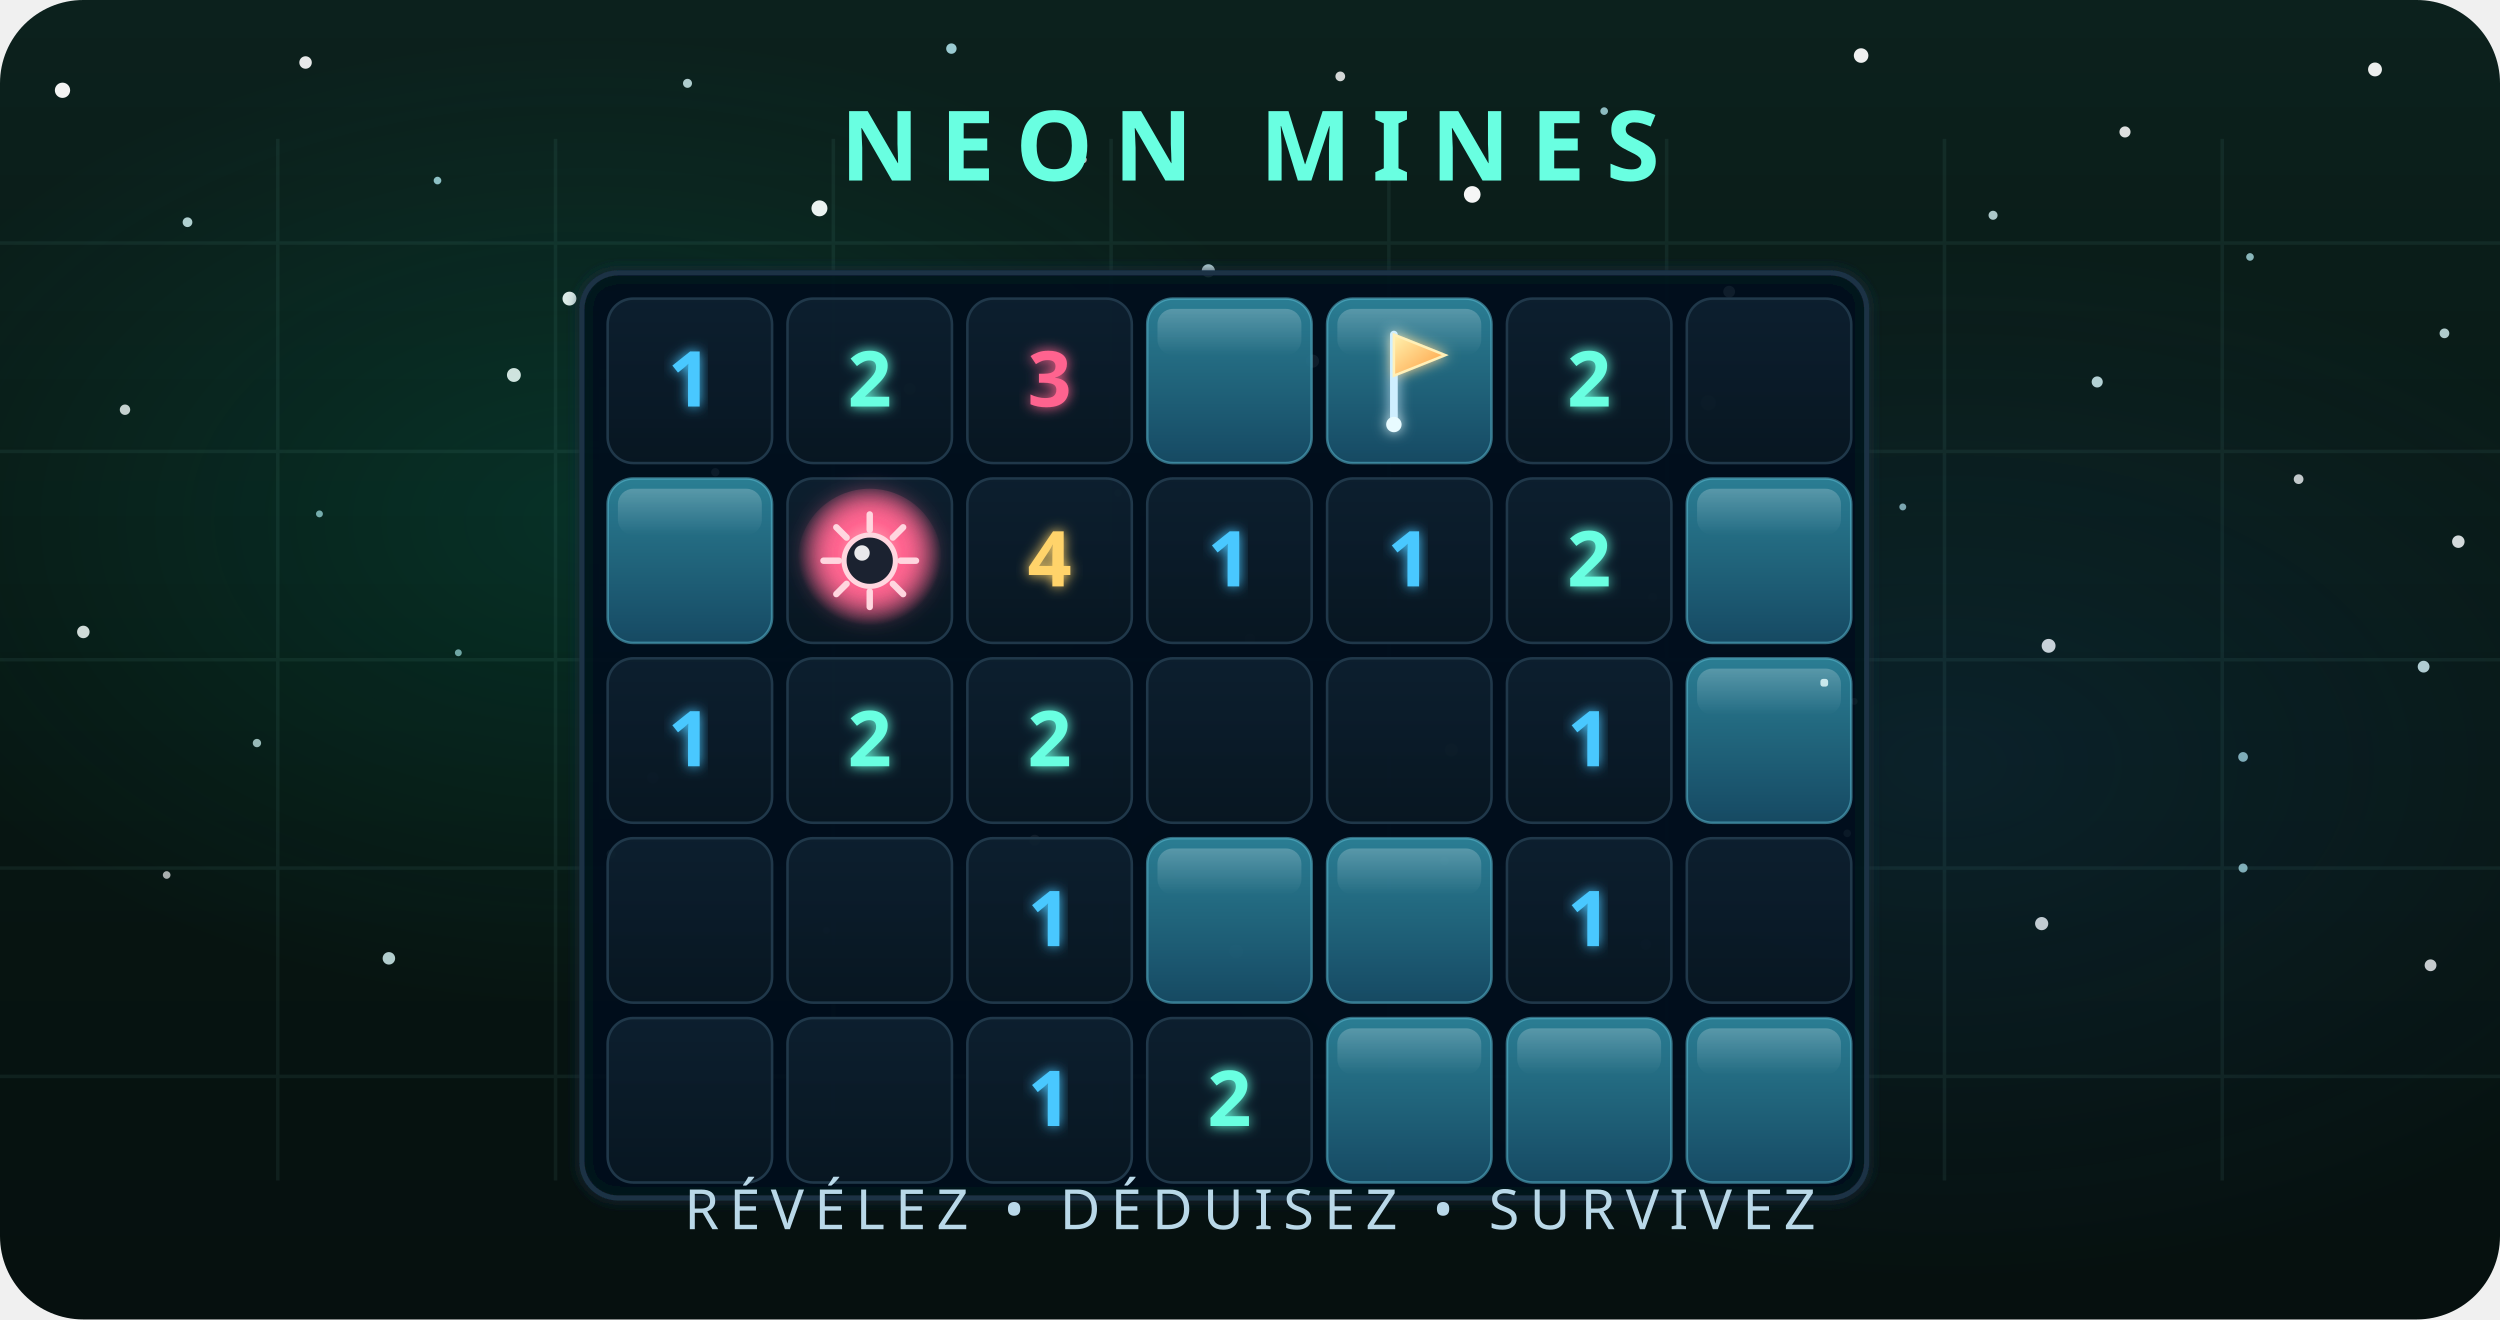
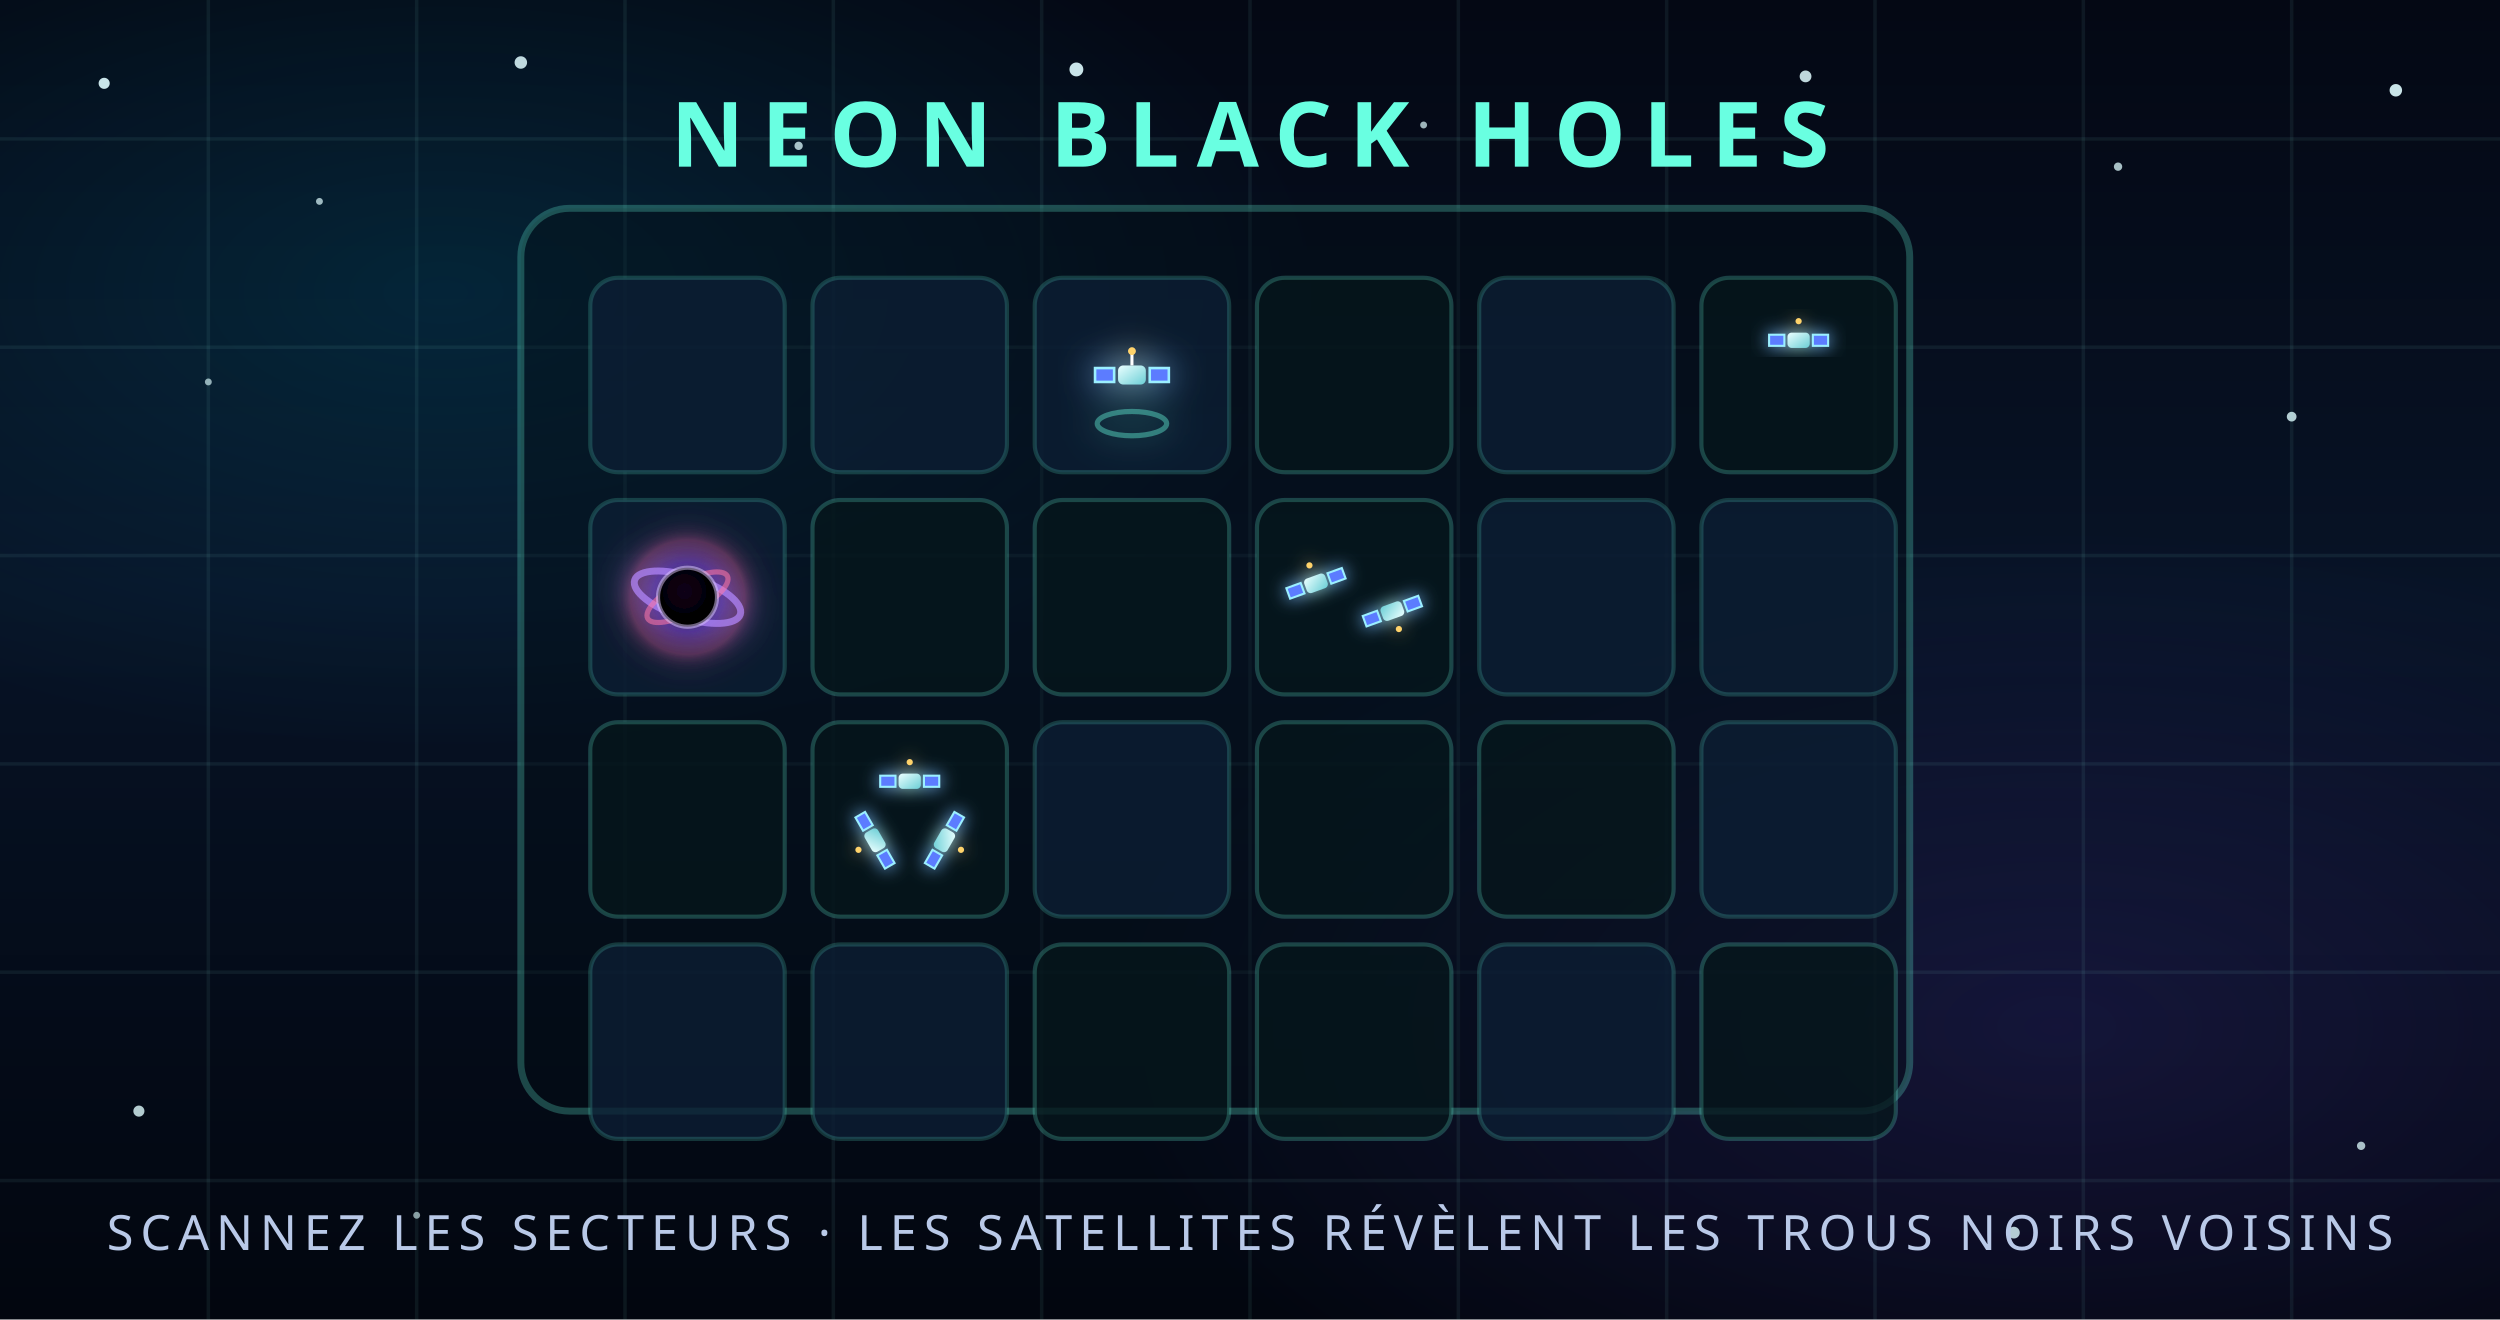
<svg xmlns="http://www.w3.org/2000/svg" viewBox="0 0 720 380" role="img" aria-labelledby="title desc">
  <defs>
    <linearGradient id="bg" x1="0" y1="0" x2="0" y2="1">
-       <stop offset="0" stop-color="#0c211d" />
-       <stop offset="0.52" stop-color="#071713" />
-       <stop offset="1" stop-color="#06100f" />
+       <stop offset="0" stop-color="#040814" />
+       <stop offset="0.45" stop-color="#071326" />
+       <stop offset="1" stop-color="#02060f" />
    </linearGradient>
-     <linearGradient id="tile" x1="0" y1="0" x2="0" y2="1">
-       <stop offset="0" stop-color="#2f8aa0" stop-opacity="0.9" />
-       <stop offset="1" stop-color="#174c66" stop-opacity="0.95" />
+     <radialGradient id="neb1" cx="18%" cy="22%" r="35%">
+       <stop offset="0" stop-color="#00d2ff" stop-opacity="0.12" />
+       <stop offset="1" stop-color="#00d2ff" stop-opacity="0" />
+     </radialGradient>
+     <radialGradient id="neb2" cx="82%" cy="78%" r="38%">
+       <stop offset="0" stop-color="#7850ff" stop-opacity="0.14" />
+       <stop offset="1" stop-color="#7850ff" stop-opacity="0" />
+     </radialGradient>
+     <radialGradient id="holeGlow" cx="50%" cy="50%" r="50%">
+       <stop offset="0" stop-color="#140028" stop-opacity="0" />
+       <stop offset="0.45" stop-color="#783cff" stop-opacity="0.28" />
+       <stop offset="0.75" stop-color="#ff64a0" stop-opacity="0.2" />
+       <stop offset="1" stop-color="#000" stop-opacity="0" />
+     </radialGradient>
+     <radialGradient id="core" cx="45%" cy="40%" r="55%">
+       <stop offset="0" stop-color="#120018" />
+       <stop offset="0.6" stop-color="#050008" />
+       <stop offset="1" stop-color="#000" />
+     </radialGradient>
+     <linearGradient id="sat" x1="0" y1="0" x2="1" y2="1">
+       <stop offset="0" stop-color="#eaffff" />
+       <stop offset="1" stop-color="#6ccfd6" />
    </linearGradient>
-     <linearGradient id="tileHi" x1="0" y1="0" x2="0" y2="1">
-       <stop offset="0" stop-color="#ffffff" stop-opacity="0.22" />
-       <stop offset="1" stop-color="#ffffff" stop-opacity="0" />
-     </linearGradient>
-     <linearGradient id="rev" x1="0" y1="0" x2="0" y2="1">
-       <stop offset="0" stop-color="#0e2130" stop-opacity="0.9" />
-       <stop offset="1" stop-color="#081722" stop-opacity="0.92" />
-     </linearGradient>
-     <linearGradient id="flag" x1="0" y1="0" x2="1" y2="1">
-       <stop offset="0" stop-color="#fff3b0" />
-       <stop offset="1" stop-color="#ff9b3d" />
-     </linearGradient>
-     <radialGradient id="mineGlow" cx="50%" cy="45%" r="50%">
-       <stop offset="0" stop-color="#ffb0be" />
-       <stop offset="0.45" stop-color="#ff648f" />
-       <stop offset="1" stop-color="#ff648f" stop-opacity="0" />
-     </radialGradient>
-     <radialGradient id="neb1" cx="50%" cy="50%" r="50%">
-       <stop offset="0" stop-color="#00e0a5" stop-opacity="0.12" />
-       <stop offset="1" stop-color="#00e0a5" stop-opacity="0" />
-     </radialGradient>
-     <radialGradient id="neb2" cx="50%" cy="50%" r="50%">
-       <stop offset="0" stop-color="#2468b9" stop-opacity="0.14" />
-       <stop offset="1" stop-color="#2468b9" stop-opacity="0" />
-     </radialGradient>
-     <filter id="glowC" x="-40%" y="-40%" width="180%" height="180%">
-       <feGaussianBlur stdDeviation="4" result="b" />
+     <filter id="glow" x="-50%" y="-50%" width="200%" height="200%">
+       <feGaussianBlur stdDeviation="5" result="b" />
      <feMerge>
        <feMergeNode in="b" />
        <feMergeNode in="SourceGraphic" />
      </feMerge>
    </filter>
-     <filter id="glowS" x="-30%" y="-30%" width="160%" height="160%">
+     <filter id="soft" x="-30%" y="-30%" width="160%" height="160%">
      <feGaussianBlur stdDeviation="2.5" result="b" />
      <feMerge>
        <feMergeNode in="b" />
        <feMergeNode in="SourceGraphic" />
      </feMerge>
    </filter>
-     <filter id="glow" x="-40%" y="-40%" width="180%" height="180%">
-       <feGaussianBlur stdDeviation="6" result="b" />
-       <feMerge>
-         <feMergeNode in="b" />
-         <feMergeNode in="SourceGraphic" />
-       </feMerge>
-     </filter>
  </defs>
-   <rect width="720" height="380" rx="24" fill="url(#bg)" />
-   <g class="stars" aria-hidden="true">
-     <circle cx="18" cy="26" r="2.2" fill="#ffffff" opacity="0.95" />
-     <circle cx="54" cy="64" r="1.4" fill="#dffcff" opacity="0.8" />
-     <circle cx="88" cy="18" r="1.8" fill="#ffffff" opacity="0.9" />
-     <circle cx="126" cy="52" r="1.1" fill="#bff6ff" opacity="0.75" />
-     <circle cx="164" cy="86" r="2.0" fill="#ffffff" opacity="0.92" />
-     <circle cx="198" cy="24" r="1.3" fill="#dffcff" opacity="0.78" />
-     <circle cx="236" cy="60" r="2.3" fill="#ffffff" opacity="0.95" />
-     <circle cx="274" cy="14" r="1.5" fill="#bff6ff" opacity="0.8" />
-     <circle cx="312" cy="46" r="1.0" fill="#ffffff" opacity="0.7" />
-     <circle cx="348" cy="78" r="1.9" fill="#dffcff" opacity="0.88" />
-     <circle cx="386" cy="22" r="1.4" fill="#ffffff" opacity="0.82" />
-     <circle cx="424" cy="56" r="2.4" fill="#ffffff" opacity="0.96" />
-     <circle cx="462" cy="32" r="1.1" fill="#bff6ff" opacity="0.72" />
-     <circle cx="498" cy="84" r="1.7" fill="#dffcff" opacity="0.84" />
-     <circle cx="536" cy="16" r="2.1" fill="#ffffff" opacity="0.93" />
-     <circle cx="574" cy="62" r="1.3" fill="#dffcff" opacity="0.76" />
-     <circle cx="612" cy="38" r="1.6" fill="#ffffff" opacity="0.86" />
-     <circle cx="648" cy="74" r="1.1" fill="#bff6ff" opacity="0.7" />
-     <circle cx="684" cy="20" r="2.0" fill="#ffffff" opacity="0.92" />
-     <circle cx="704" cy="96" r="1.4" fill="#dffcff" opacity="0.78" />
-     <circle cx="36" cy="118" r="1.5" fill="#ffffff" opacity="0.8" />
-     <circle cx="92" cy="148" r="1.0" fill="#bff6ff" opacity="0.65" />
-     <circle cx="148" cy="108" r="2.0" fill="#ffffff" opacity="0.88" />
-     <circle cx="206" cy="136" r="1.2" fill="#dffcff" opacity="0.72" />
-     <circle cx="262" cy="112" r="1.7" fill="#ffffff" opacity="0.84" />
-     <circle cx="322" cy="142" r="1.1" fill="#bff6ff" opacity="0.68" />
-     <circle cx="378" cy="104" r="1.9" fill="#dffcff" opacity="0.86" />
-     <circle cx="438" cy="132" r="1.3" fill="#ffffff" opacity="0.76" />
-     <circle cx="492" cy="116" r="2.2" fill="#ffffff" opacity="0.9" />
-     <circle cx="548" cy="146" r="1.0" fill="#bff6ff" opacity="0.66" />
-     <circle cx="604" cy="110" r="1.6" fill="#dffcff" opacity="0.82" />
-     <circle cx="662" cy="138" r="1.4" fill="#ffffff" opacity="0.78" />
-     <circle cx="708" cy="156" r="1.8" fill="#ffffff" opacity="0.85" />
-     <circle cx="24" cy="182" r="1.8" fill="#ffffff" opacity="0.84" />
-     <circle cx="74" cy="214" r="1.2" fill="#dffcff" opacity="0.7" />
-     <circle cx="132" cy="188" r="1.0" fill="#bff6ff" opacity="0.62" />
-     <circle cx="188" cy="224" r="1.6" fill="#ffffff" opacity="0.8" />
-     <circle cx="246" cy="176" r="2.1" fill="#dffcff" opacity="0.86" />
-     <circle cx="304" cy="208" r="1.1" fill="#ffffff" opacity="0.68" />
-     <circle cx="360" cy="184" r="1.5" fill="#bff6ff" opacity="0.74" />
-     <circle cx="418" cy="216" r="1.9" fill="#ffffff" opacity="0.88" />
-     <circle cx="476" cy="172" r="1.3" fill="#dffcff" opacity="0.72" />
-     <circle cx="534" cy="202" r="1.0" fill="#ffffff" opacity="0.64" />
-     <circle cx="590" cy="186" r="2.0" fill="#ffffff" opacity="0.85" />
-     <circle cx="646" cy="218" r="1.4" fill="#bff6ff" opacity="0.7" />
-     <circle cx="698" cy="192" r="1.7" fill="#dffcff" opacity="0.82" />
-     <circle cx="48" cy="252" r="1.1" fill="#ffffff" opacity="0.66" />
-     <circle cx="112" cy="276" r="1.8" fill="#dffcff" opacity="0.8" />
-     <circle cx="176" cy="246" r="1.3" fill="#bff6ff" opacity="0.7" />
-     <circle cx="238" cy="268" r="1.0" fill="#ffffff" opacity="0.6" />
-     <circle cx="298" cy="242" r="1.6" fill="#ffffff" opacity="0.78" />
-     <circle cx="356" cy="274" r="2.0" fill="#dffcff" opacity="0.84" />
-     <circle cx="416" cy="248" r="1.2" fill="#bff6ff" opacity="0.68" />
-     <circle cx="474" cy="272" r="1.5" fill="#ffffff" opacity="0.76" />
-     <circle cx="532" cy="240" r="1.1" fill="#dffcff" opacity="0.64" />
-     <circle cx="588" cy="266" r="1.9" fill="#ffffff" opacity="0.82" />
-     <circle cx="646" cy="250" r="1.3" fill="#bff6ff" opacity="0.7" />
-     <circle cx="700" cy="278" r="1.7" fill="#ffffff" opacity="0.8" />
+   <rect width="720" height="380" fill="url(#bg)" />
+   <rect width="720" height="380" fill="url(#neb1)" />
+   <rect width="720" height="380" fill="url(#neb2)" />
+   <g fill="#dffcff">
+     <circle cx="30" cy="24" r="1.6" opacity="0.9" />
+     <circle cx="92" cy="58" r="1" opacity="0.7" />
+     <circle cx="150" cy="18" r="1.8" opacity="0.85" />
+     <circle cx="230" cy="42" r="1.2" opacity="0.75" />
+     <circle cx="310" cy="20" r="2" opacity="0.9" />
+     <circle cx="410" cy="36" r="1" opacity="0.7" />
+     <circle cx="520" cy="22" r="1.7" opacity="0.85" />
+     <circle cx="610" cy="48" r="1.2" opacity="0.75" />
+     <circle cx="690" cy="26" r="1.8" opacity="0.9" />
+     <circle cx="60" cy="110" r="1" opacity="0.65" />
+     <circle cx="660" cy="120" r="1.4" opacity="0.8" />
+     <circle cx="40" cy="320" r="1.6" opacity="0.8" />
+     <circle cx="680" cy="330" r="1.2" opacity="0.75" />
+     <circle cx="120" cy="350" r="1" opacity="0.6" />
+     <circle cx="580" cy="355" r="1.7" opacity="0.8" />
  </g>
-   <ellipse cx="170" cy="150" rx="220" ry="140" fill="url(#neb1)" />
-   <ellipse cx="560" cy="220" rx="240" ry="150" fill="url(#neb2)" />
-   <g stroke="#9bfff0" stroke-width="1" opacity="0.06">
-     <path d="M0 70h720M0 130h720M0 190h720M0 250h720M0 310h720" />
-     <path d="M80 40v300M160 40v300M240 40v300M320 40v300M400 40v300M480 40v300M560 40v300M640 40v300" />
+   <g stroke="#9bfff0" stroke-opacity="0.07" stroke-width="1">
+     <path d="M0 40H720M0 100H720M0 160H720M0 220H720M0 280H720M0 340H720" />
+     <path d="M60 0V380M120 0V380M180 0V380M240 0V380M300 0V380M360 0V380M420 0V380M480 0V380M540 0V380M600 0V380M660 0V380" />
  </g>
-   <text x="360" y="52" text-anchor="middle" fill="#69ffe1" font-family="system-ui,Segoe UI,sans-serif" font-weight="800" font-size="28" letter-spacing="6">NEON MINES</text>
-   <g transform="translate(175 86) scale(0.74)">
-     <rect x="-10" y="-10" width="500" height="360" rx="14" fill="#06131d" fill-opacity="0.72" stroke="#1a3344" stroke-width="2" filter="url(#glowS)" />
-     <g transform="translate(0,0)">
-       <rect x="0" y="0" width="64" height="64" rx="10" fill="url(#rev)" stroke="#20384a" />
-       <text x="32" y="42" text-anchor="middle" font-family="'Space Grotesk', system-ui, sans-serif" font-size="30" font-weight="800" fill="#49c8ff" filter="url(#glowS)">1</text>
-     </g>
-     <g transform="translate(70,0)">
-       <rect x="0" y="0" width="64" height="64" rx="10" fill="url(#rev)" stroke="#20384a" />
-       <text x="32" y="42" text-anchor="middle" font-family="'Space Grotesk', system-ui, sans-serif" font-size="30" font-weight="800" fill="#69ffe1" filter="url(#glowS)">2</text>
-     </g>
-     <g transform="translate(140,0)">
-       <rect x="0" y="0" width="64" height="64" rx="10" fill="url(#rev)" stroke="#20384a" />
-       <text x="32" y="42" text-anchor="middle" font-family="'Space Grotesk', system-ui, sans-serif" font-size="30" font-weight="800" fill="#ff648f" filter="url(#glowS)">3</text>
-     </g>
-     <g transform="translate(210,0)">
-       <rect x="0" y="0" width="64" height="64" rx="10" fill="url(#tile)" stroke="#5ab8d0" stroke-opacity="0.55" />
-       <rect x="4" y="4" width="56" height="18" rx="6" fill="url(#tileHi)" />
-     </g>
-     <g transform="translate(280,0)">
-       <rect x="0" y="0" width="64" height="64" rx="10" fill="url(#tile)" stroke="#5ab8d0" stroke-opacity="0.55" />
-       <rect x="4" y="4" width="56" height="18" rx="6" fill="url(#tileHi)" />
-       <g filter="url(#glowS)">
-         <line x1="26" y1="14" x2="26" y2="48" stroke="#cfefff" stroke-width="3" stroke-linecap="round" />
-         <path d="M26 14 L46 22 L26 30 Z" fill="url(#flag)" stroke="#fff0b8" stroke-width="1" />
-         <circle cx="26" cy="49" r="3" fill="#e8fbff" />
+   <text x="360" y="48" text-anchor="middle" fill="#69ffe1" font-family="system-ui,'Space Grotesk',sans-serif" font-weight="800" font-size="26" letter-spacing="5">NEON BLACK HOLES</text>
+   <g transform="translate(160,70)">
+     <rect x="-10" y="-10" width="400" height="260" rx="14" fill="rgba(4,14,22,0.4)" stroke="#69ffe1" stroke-opacity="0.25" stroke-width="2" />
+     <g stroke="#69ffe1" stroke-opacity="0.18" stroke-width="1.2">
+       <g fill="rgba(12,30,52,0.78)">
+         <rect x="10" y="10" width="56" height="56" rx="8" />
+         <rect x="74" y="10" width="56" height="56" rx="8" />
+         <rect x="138" y="10" width="56" height="56" rx="8" />
+         <rect x="266" y="10" width="56" height="56" rx="8" />
+         <rect x="10" y="74" width="56" height="56" rx="8" />
+         <rect x="266" y="74" width="56" height="56" rx="8" />
+         <rect x="330" y="74" width="56" height="56" rx="8" />
+         <rect x="138" y="138" width="56" height="56" rx="8" />
+         <rect x="330" y="138" width="56" height="56" rx="8" />
+         <rect x="10" y="202" width="56" height="56" rx="8" />
+         <rect x="74" y="202" width="56" height="56" rx="8" />
+         <rect x="266" y="202" width="56" height="56" rx="8" />
+       </g>
+       <g fill="rgba(6,22,28,0.78)" stroke-opacity="0.22">
+         <rect x="202" y="10" width="56" height="56" rx="8" />
+         <rect x="330" y="10" width="56" height="56" rx="8" />
+         <rect x="74" y="74" width="56" height="56" rx="8" />
+         <rect x="138" y="74" width="56" height="56" rx="8" />
+         <rect x="202" y="74" width="56" height="56" rx="8" />
+         <rect x="10" y="138" width="56" height="56" rx="8" />
+         <rect x="74" y="138" width="56" height="56" rx="8" />
+         <rect x="202" y="138" width="56" height="56" rx="8" />
+         <rect x="266" y="138" width="56" height="56" rx="8" />
+         <rect x="138" y="202" width="56" height="56" rx="8" />
+         <rect x="202" y="202" width="56" height="56" rx="8" />
+         <rect x="330" y="202" width="56" height="56" rx="8" />
      </g>
    </g>
-     <g transform="translate(350,0)">
-       <rect x="0" y="0" width="64" height="64" rx="10" fill="url(#rev)" stroke="#20384a" />
-       <text x="32" y="42" text-anchor="middle" font-family="'Space Grotesk', system-ui, sans-serif" font-size="30" font-weight="800" fill="#69ffe1" filter="url(#glowS)">2</text>
+     <g transform="translate(230,102)" filter="url(#soft)">
+       <g transform="translate(-11,-4) rotate(-20)">
+         <rect x="-3.2" y="-2.2" width="6.4" height="4.4" rx="1.2" fill="url(#sat)" />
+         <rect x="-8.5" y="-1.6" width="4.4" height="3.2" fill="#5b7cff" stroke="#9befff" stroke-width="0.6" />
+         <rect x="4.1" y="-1.6" width="4.4" height="3.2" fill="#5b7cff" stroke="#9befff" stroke-width="0.6" />
+         <circle cx="0" cy="-5.5" r="0.9" fill="#ffd36b" />
+       </g>
+       <g transform="translate(11,4) rotate(160)">
+         <rect x="-3.2" y="-2.2" width="6.4" height="4.4" rx="1.2" fill="url(#sat)" />
+         <rect x="-8.5" y="-1.6" width="4.4" height="3.2" fill="#5b7cff" stroke="#9befff" stroke-width="0.6" />
+         <rect x="4.1" y="-1.6" width="4.4" height="3.2" fill="#5b7cff" stroke="#9befff" stroke-width="0.6" />
+         <circle cx="0" cy="-5.5" r="0.9" fill="#ffd36b" />
+       </g>
    </g>
-     <g transform="translate(420,0)">
-       <rect x="0" y="0" width="64" height="64" rx="10" fill="url(#rev)" stroke="#20384a" />
+     <g transform="translate(358,38)" filter="url(#soft)">
+       <g transform="translate(0,-10)">
+         <rect x="-3.2" y="-2.2" width="6.4" height="4.4" rx="1.2" fill="url(#sat)" />
+         <rect x="-8.5" y="-1.6" width="4.4" height="3.2" fill="#5b7cff" stroke="#9befff" stroke-width="0.6" />
+         <rect x="4.1" y="-1.6" width="4.4" height="3.2" fill="#5b7cff" stroke="#9befff" stroke-width="0.6" />
+         <circle cx="0" cy="-5.5" r="0.9" fill="#ffd36b" />
+       </g>
    </g>
-     <g transform="translate(0,70)">
-       <rect x="0" y="0" width="64" height="64" rx="10" fill="url(#tile)" stroke="#5ab8d0" stroke-opacity="0.55" />
-       <rect x="4" y="4" width="56" height="18" rx="6" fill="url(#tileHi)" />
+     <g transform="translate(102,166)" filter="url(#soft)">
+       <g transform="translate(0,-11)">
+         <rect x="-3.2" y="-2.2" width="6.4" height="4.4" rx="1.2" fill="url(#sat)" />
+         <rect x="-8.5" y="-1.6" width="4.4" height="3.2" fill="#5b7cff" stroke="#9befff" stroke-width="0.6" />
+         <rect x="4.1" y="-1.6" width="4.4" height="3.2" fill="#5b7cff" stroke="#9befff" stroke-width="0.6" />
+         <circle cx="0" cy="-5.5" r="0.9" fill="#ffd36b" />
+       </g>
+       <g transform="translate(10,6) rotate(120)">
+         <rect x="-3.2" y="-2.2" width="6.4" height="4.4" rx="1.2" fill="url(#sat)" />
+         <rect x="-8.5" y="-1.6" width="4.4" height="3.2" fill="#5b7cff" stroke="#9befff" stroke-width="0.6" />
+         <rect x="4.1" y="-1.6" width="4.4" height="3.2" fill="#5b7cff" stroke="#9befff" stroke-width="0.6" />
+         <circle cx="0" cy="-5.5" r="0.9" fill="#ffd36b" />
+       </g>
+       <g transform="translate(-10,6) rotate(240)">
+         <rect x="-3.2" y="-2.2" width="6.4" height="4.4" rx="1.2" fill="url(#sat)" />
+         <rect x="-8.5" y="-1.6" width="4.4" height="3.2" fill="#5b7cff" stroke="#9befff" stroke-width="0.6" />
+         <rect x="4.1" y="-1.6" width="4.4" height="3.2" fill="#5b7cff" stroke="#9befff" stroke-width="0.6" />
+         <circle cx="0" cy="-5.5" r="0.9" fill="#ffd36b" />
+       </g>
    </g>
-     <g transform="translate(70,70)">
-       <rect x="0" y="0" width="64" height="64" rx="10" fill="url(#rev)" stroke="#20384a" />
-       <circle cx="32" cy="32" r="28" fill="url(#mineGlow)" filter="url(#glowC)" />
-       <circle cx="32" cy="32" r="10" fill="#1b2230" stroke="#ffd6df" stroke-width="2" />
-       <g stroke="#ffd6df" stroke-width="2.5" stroke-linecap="round">
-         <line x1="32" y1="14" x2="32" y2="20" />
-         <line x1="32" y1="44" x2="32" y2="50" />
-         <line x1="14" y1="32" x2="20" y2="32" />
-         <line x1="44" y1="32" x2="50" y2="32" />
-         <line x1="19" y1="19" x2="23" y2="23" />
-         <line x1="41" y1="41" x2="45" y2="45" />
-         <line x1="45" y1="19" x2="41" y2="23" />
-         <line x1="23" y1="41" x2="19" y2="45" />
+     <g transform="translate(38,102)" filter="url(#glow)">
+       <circle cx="0" cy="0" r="22" fill="url(#holeGlow)" />
+       <ellipse cx="0" cy="0" rx="16" ry="6" fill="none" stroke="#b58aff" stroke-opacity="0.7" stroke-width="2" transform="rotate(18)" />
+       <ellipse cx="0" cy="0" rx="13" ry="4.5" fill="none" stroke="#ff78aa" stroke-opacity="0.55" stroke-width="1.5" transform="rotate(-28)" />
+       <circle cx="0" cy="0" r="8.5" fill="url(#core)" stroke="#dcc8ff" stroke-opacity="0.5" stroke-width="1.2" />
+     </g>
+     <g transform="translate(166,38)" filter="url(#glow)">
+       <g transform="scale(1.25)">
+         <rect x="-3.2" y="-2.2" width="6.4" height="4.4" rx="1.2" fill="url(#sat)" />
+         <rect x="-8.5" y="-1.6" width="4.4" height="3.2" fill="#5b7cff" stroke="#9befff" stroke-width="0.6" />
+         <rect x="4.1" y="-1.6" width="4.4" height="3.2" fill="#5b7cff" stroke="#9befff" stroke-width="0.6" />
+         <line x1="0" y1="-2.2" x2="0" y2="-5.2" stroke="#fff" stroke-width="0.7" />
+         <circle cx="0" cy="-5.5" r="0.9" fill="#ffd36b" />
      </g>
-       <circle cx="29" cy="29" r="3" fill="#ffffff" opacity="0.9" />
-     </g>
-     <g transform="translate(140,70)">
-       <rect x="0" y="0" width="64" height="64" rx="10" fill="url(#rev)" stroke="#20384a" />
-       <text x="32" y="42" text-anchor="middle" font-family="'Space Grotesk', system-ui, sans-serif" font-size="30" font-weight="800" fill="#ffd36b" filter="url(#glowS)">4</text>
-     </g>
-     <g transform="translate(210,70)">
-       <rect x="0" y="0" width="64" height="64" rx="10" fill="url(#rev)" stroke="#20384a" />
-       <text x="32" y="42" text-anchor="middle" font-family="'Space Grotesk', system-ui, sans-serif" font-size="30" font-weight="800" fill="#49c8ff" filter="url(#glowS)">1</text>
-     </g>
-     <g transform="translate(280,70)">
-       <rect x="0" y="0" width="64" height="64" rx="10" fill="url(#rev)" stroke="#20384a" />
-       <text x="32" y="42" text-anchor="middle" font-family="'Space Grotesk', system-ui, sans-serif" font-size="30" font-weight="800" fill="#49c8ff" filter="url(#glowS)">1</text>
-     </g>
-     <g transform="translate(350,70)">
-       <rect x="0" y="0" width="64" height="64" rx="10" fill="url(#rev)" stroke="#20384a" />
-       <text x="32" y="42" text-anchor="middle" font-family="'Space Grotesk', system-ui, sans-serif" font-size="30" font-weight="800" fill="#69ffe1" filter="url(#glowS)">2</text>
-     </g>
-     <g transform="translate(420,70)">
-       <rect x="0" y="0" width="64" height="64" rx="10" fill="url(#tile)" stroke="#5ab8d0" stroke-opacity="0.55" />
-       <rect x="4" y="4" width="56" height="18" rx="6" fill="url(#tileHi)" />
-     </g>
-     <g transform="translate(0,140)">
-       <rect x="0" y="0" width="64" height="64" rx="10" fill="url(#rev)" stroke="#20384a" />
-       <text x="32" y="42" text-anchor="middle" font-family="'Space Grotesk', system-ui, sans-serif" font-size="30" font-weight="800" fill="#49c8ff" filter="url(#glowS)">1</text>
-     </g>
-     <g transform="translate(70,140)">
-       <rect x="0" y="0" width="64" height="64" rx="10" fill="url(#rev)" stroke="#20384a" />
-       <text x="32" y="42" text-anchor="middle" font-family="'Space Grotesk', system-ui, sans-serif" font-size="30" font-weight="800" fill="#69ffe1" filter="url(#glowS)">2</text>
-     </g>
-     <g transform="translate(140,140)">
-       <rect x="0" y="0" width="64" height="64" rx="10" fill="url(#rev)" stroke="#20384a" />
-       <text x="32" y="42" text-anchor="middle" font-family="'Space Grotesk', system-ui, sans-serif" font-size="30" font-weight="800" fill="#69ffe1" filter="url(#glowS)">2</text>
-     </g>
-     <g transform="translate(210,140)">
-       <rect x="0" y="0" width="64" height="64" rx="10" fill="url(#rev)" stroke="#20384a" />
-     </g>
-     <g transform="translate(280,140)">
-       <rect x="0" y="0" width="64" height="64" rx="10" fill="url(#rev)" stroke="#20384a" />
-     </g>
-     <g transform="translate(350,140)">
-       <rect x="0" y="0" width="64" height="64" rx="10" fill="url(#rev)" stroke="#20384a" />
-       <text x="32" y="42" text-anchor="middle" font-family="'Space Grotesk', system-ui, sans-serif" font-size="30" font-weight="800" fill="#49c8ff" filter="url(#glowS)">1</text>
-     </g>
-     <g transform="translate(420,140)">
-       <rect x="0" y="0" width="64" height="64" rx="10" fill="url(#tile)" stroke="#5ab8d0" stroke-opacity="0.55" />
-       <rect x="4" y="4" width="56" height="18" rx="6" fill="url(#tileHi)" />
-       <rect x="52" y="8" width="3" height="3" rx="1" fill="#eaffff" opacity="0.8" />
-     </g>
-     <g transform="translate(0,210)">
-       <rect x="0" y="0" width="64" height="64" rx="10" fill="url(#rev)" stroke="#20384a" />
-     </g>
-     <g transform="translate(70,210)">
-       <rect x="0" y="0" width="64" height="64" rx="10" fill="url(#rev)" stroke="#20384a" />
-     </g>
-     <g transform="translate(140,210)">
-       <rect x="0" y="0" width="64" height="64" rx="10" fill="url(#rev)" stroke="#20384a" />
-       <text x="32" y="42" text-anchor="middle" font-family="'Space Grotesk', system-ui, sans-serif" font-size="30" font-weight="800" fill="#49c8ff" filter="url(#glowS)">1</text>
-     </g>
-     <g transform="translate(210,210)">
-       <rect x="0" y="0" width="64" height="64" rx="10" fill="url(#tile)" stroke="#5ab8d0" stroke-opacity="0.55" />
-       <rect x="4" y="4" width="56" height="18" rx="6" fill="url(#tileHi)" />
-     </g>
-     <g transform="translate(280,210)">
-       <rect x="0" y="0" width="64" height="64" rx="10" fill="url(#tile)" stroke="#5ab8d0" stroke-opacity="0.55" />
-       <rect x="4" y="4" width="56" height="18" rx="6" fill="url(#tileHi)" />
-     </g>
-     <g transform="translate(350,210)">
-       <rect x="0" y="0" width="64" height="64" rx="10" fill="url(#rev)" stroke="#20384a" />
-       <text x="32" y="42" text-anchor="middle" font-family="'Space Grotesk', system-ui, sans-serif" font-size="30" font-weight="800" fill="#49c8ff" filter="url(#glowS)">1</text>
-     </g>
-     <g transform="translate(420,210)">
-       <rect x="0" y="0" width="64" height="64" rx="10" fill="url(#rev)" stroke="#20384a" />
-     </g>
-     <g transform="translate(0,280)">
-       <rect x="0" y="0" width="64" height="64" rx="10" fill="url(#rev)" stroke="#20384a" />
-     </g>
-     <g transform="translate(70,280)">
-       <rect x="0" y="0" width="64" height="64" rx="10" fill="url(#rev)" stroke="#20384a" />
-     </g>
-     <g transform="translate(140,280)">
-       <rect x="0" y="0" width="64" height="64" rx="10" fill="url(#rev)" stroke="#20384a" />
-       <text x="32" y="42" text-anchor="middle" font-family="'Space Grotesk', system-ui, sans-serif" font-size="30" font-weight="800" fill="#49c8ff" filter="url(#glowS)">1</text>
-     </g>
-     <g transform="translate(210,280)">
-       <rect x="0" y="0" width="64" height="64" rx="10" fill="url(#rev)" stroke="#20384a" />
-       <text x="32" y="42" text-anchor="middle" font-family="'Space Grotesk', system-ui, sans-serif" font-size="30" font-weight="800" fill="#69ffe1" filter="url(#glowS)">2</text>
-     </g>
-     <g transform="translate(280,280)">
-       <rect x="0" y="0" width="64" height="64" rx="10" fill="url(#tile)" stroke="#5ab8d0" stroke-opacity="0.55" />
-       <rect x="4" y="4" width="56" height="18" rx="6" fill="url(#tileHi)" />
-     </g>
-     <g transform="translate(350,280)">
-       <rect x="0" y="0" width="64" height="64" rx="10" fill="url(#tile)" stroke="#5ab8d0" stroke-opacity="0.55" />
-       <rect x="4" y="4" width="56" height="18" rx="6" fill="url(#tileHi)" />
-     </g>
-     <g transform="translate(420,280)">
-       <rect x="0" y="0" width="64" height="64" rx="10" fill="url(#tile)" stroke="#5ab8d0" stroke-opacity="0.55" />
-       <rect x="4" y="4" width="56" height="18" rx="6" fill="url(#tileHi)" />
+       <ellipse cx="0" cy="14" rx="10" ry="3.5" fill="none" stroke="#69ffe1" stroke-opacity="0.4" stroke-width="1.5" />
    </g>
  </g>
-   <text x="360" y="354" text-anchor="middle" fill="#b9d8e8" font-family="system-ui,Segoe UI,sans-serif" font-size="16" letter-spacing="3">RÉVÉLEZ • DÉDUISEZ • SURVIVEZ</text>
+   <text x="360" y="360" text-anchor="middle" fill="#b9c9e8" font-family="system-ui,'Space Grotesk',sans-serif" font-size="14" letter-spacing="2">SCANNEZ LES SECTEURS · LES SATELLITES RÉVÈLENT LES TROUS NOIRS VOISINS</text>
</svg>
